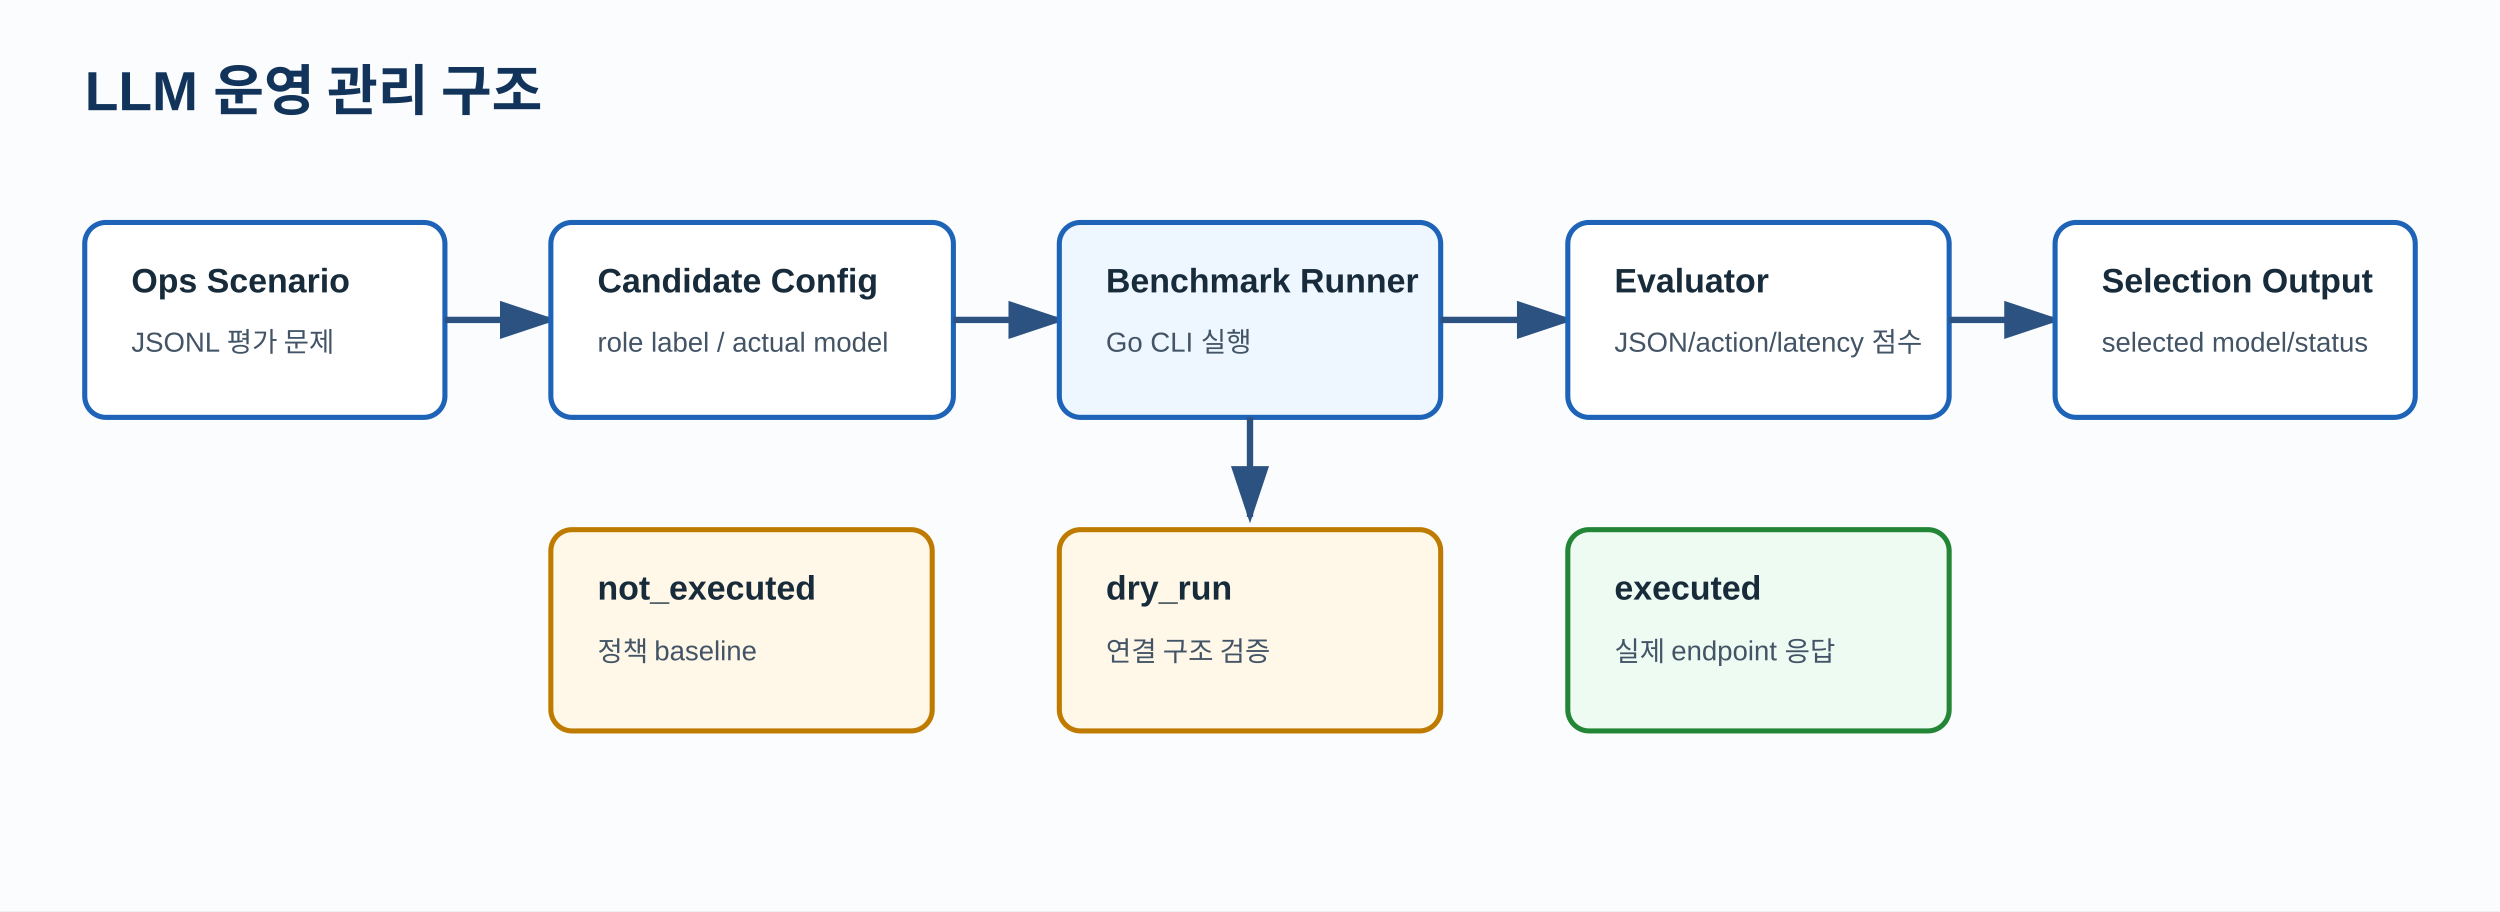
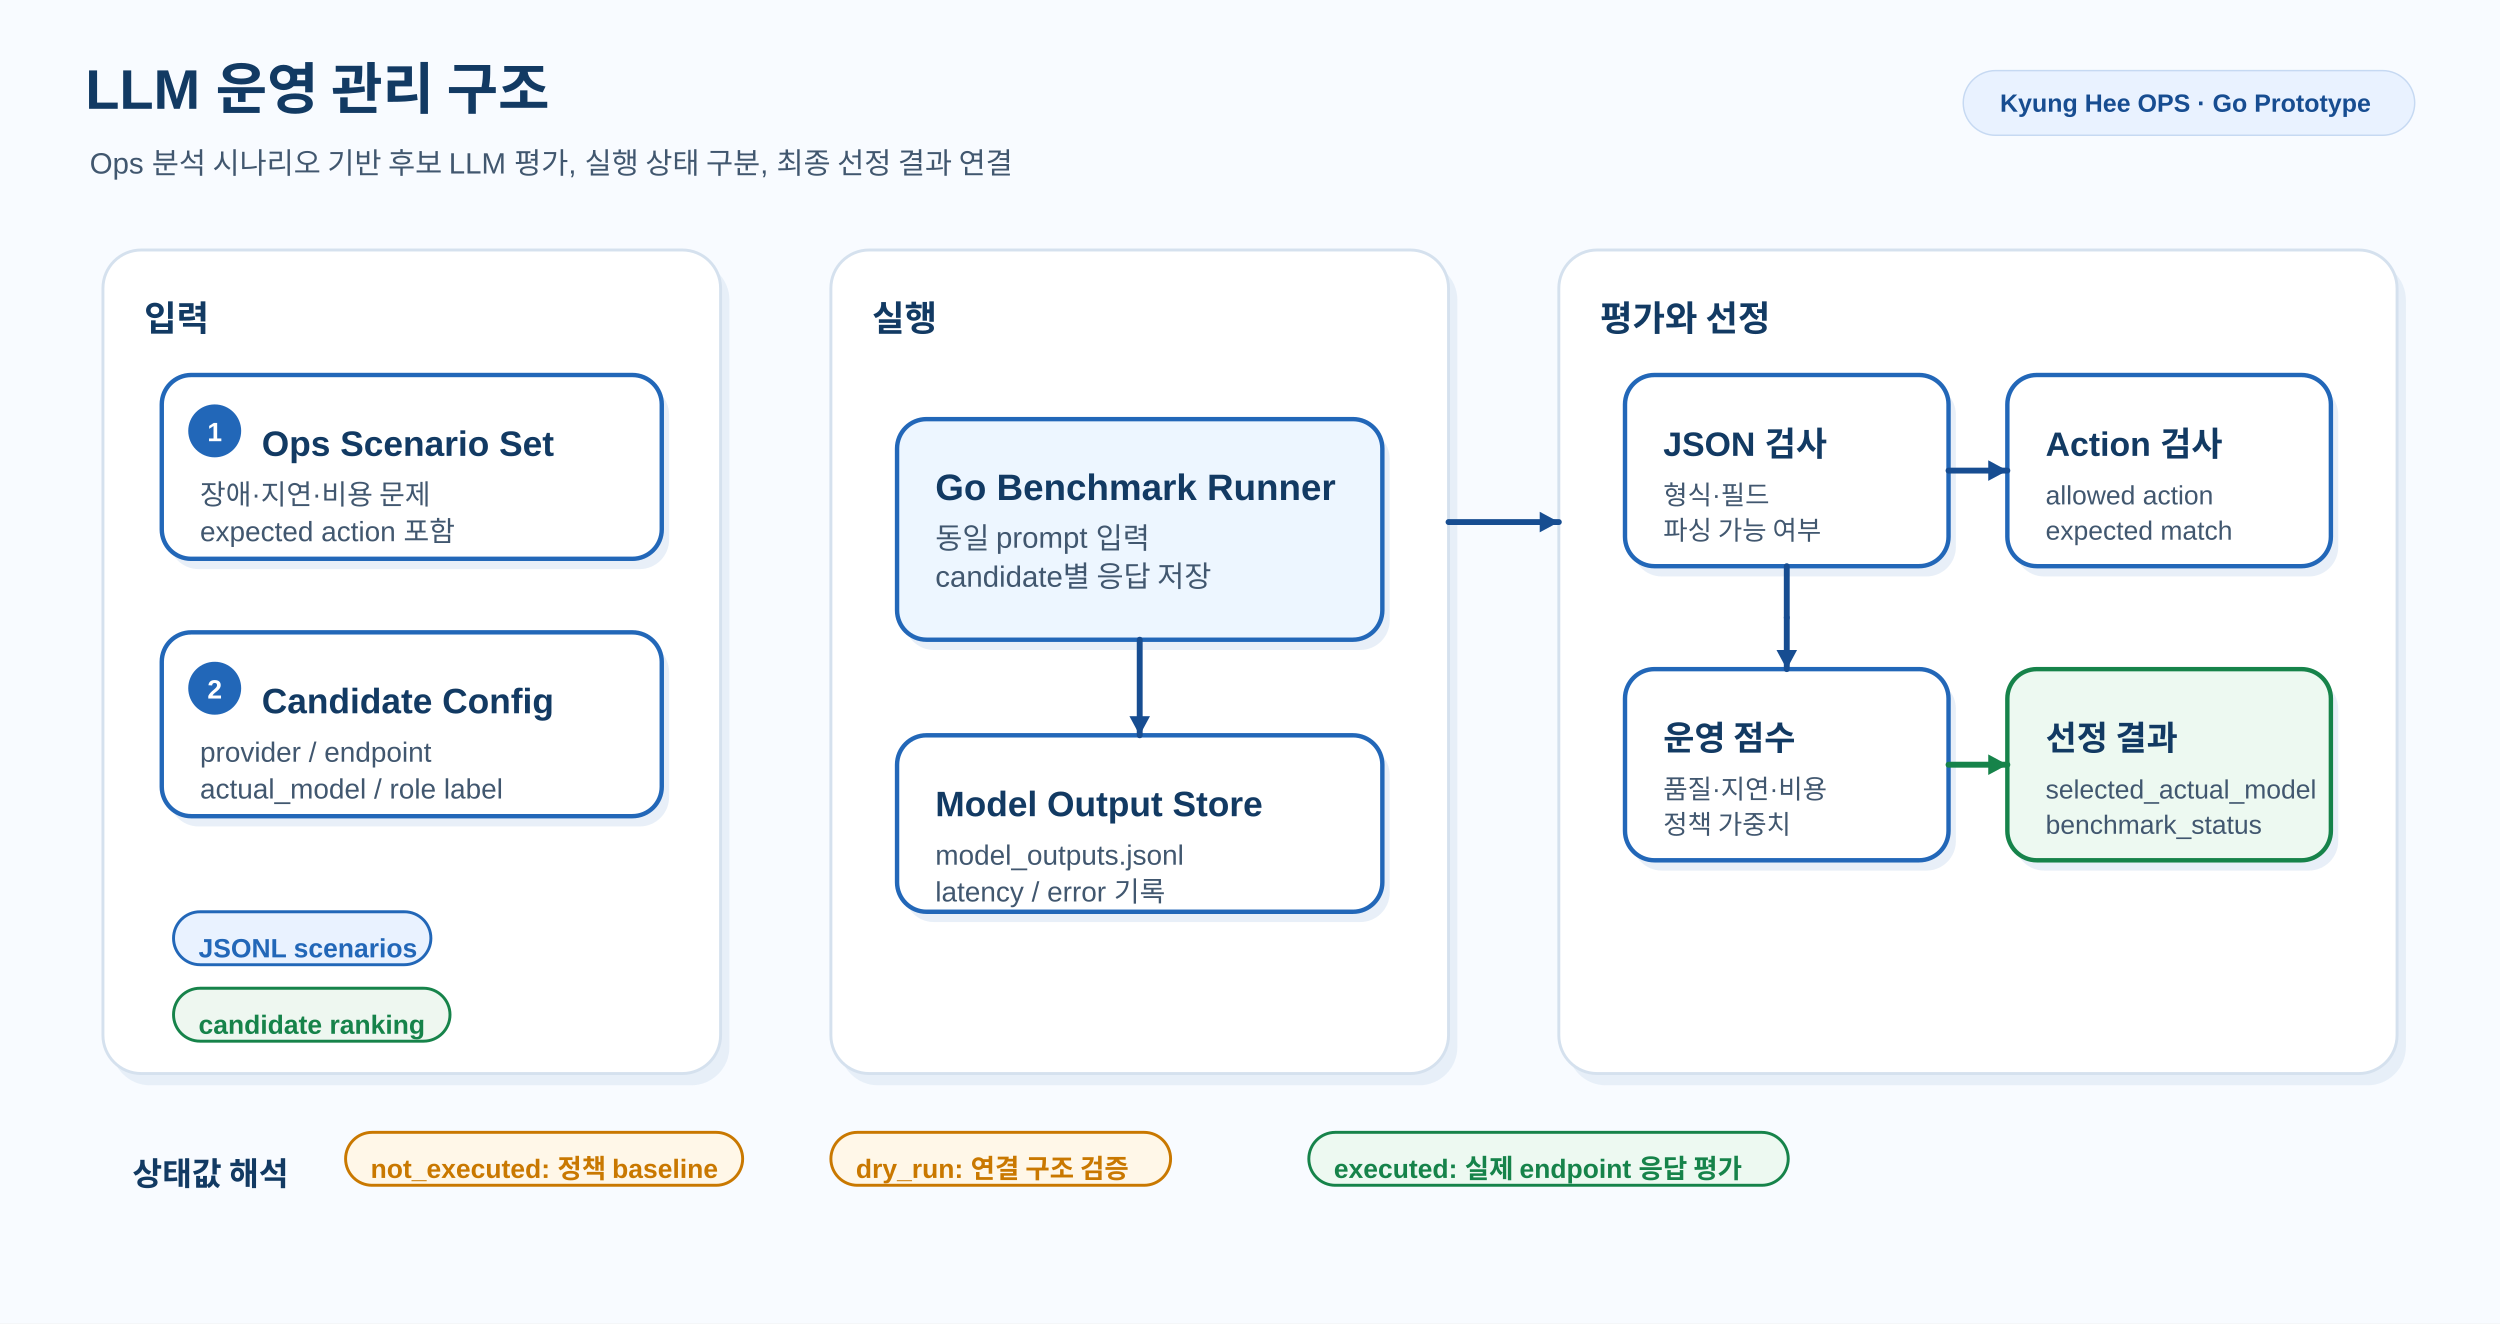
- <svg xmlns="http://www.w3.org/2000/svg" width="1180" height="430" viewBox="0 0 1180 430" role="img" aria-label="LLM 운영 관리 흐름도">
+ <svg xmlns="http://www.w3.org/2000/svg" width="1700" height="900" viewBox="0 0 1700 900">
  <defs>
-     <style>
-       .bg{fill:#fbfcfe}.title{font:700 26px Arial,sans-serif;fill:#12345b}.box{fill:#fff;stroke:#1d63b7;stroke-width:2.4;rx:10}.mode{fill:#eef7ff;stroke:#1d63b7;stroke-width:2.4;rx:10}.ok{fill:#eefbf3;stroke:#238636;stroke-width:2.4;rx:10}.warn{fill:#fff8e8;stroke:#bf7b00;stroke-width:2.4;rx:10}.text{font:700 16px Arial,sans-serif;fill:#172b3a}.small{font:400 13px Arial,sans-serif;fill:#425466}.arrow{stroke:#2c5282;stroke-width:3;fill:none;marker-end:url(#arrow)}
-     </style>
-     <marker id="arrow" markerWidth="10" markerHeight="10" refX="8" refY="3" orient="auto" markerUnits="strokeWidth">
-       <path d="M0,0 L0,6 L9,3 z" fill="#2c5282" />
-     </marker>
+     <filter id="softShadow" x="-20%" y="-20%" width="140%" height="140%">
+       <feDropShadow dx="0" dy="10" stdDeviation="10" flood-color="#1b3c5d" flood-opacity="0.12" />
+     </filter>
  </defs>
-   <rect class="bg" width="1180" height="430" />
-   <text x="40" y="52" class="title">LLM 운영 관리 구조</text>
-   <rect class="box" x="40" y="105" width="170" height="92" />
-   <text x="62" y="138" class="text">Ops Scenario</text>
-   <text x="62" y="166" class="small">JSONL 평가 문제</text>
-   <line class="arrow" x1="210" y1="151" x2="260" y2="151" />
-   <rect class="box" x="260" y="105" width="190" height="92" />
-   <text x="282" y="138" class="text">Candidate Config</text>
-   <text x="282" y="166" class="small">role label / actual model</text>
-   <line class="arrow" x1="450" y1="151" x2="500" y2="151" />
-   <rect class="mode" x="500" y="105" width="180" height="92" />
-   <text x="522" y="138" class="text">Benchmark Runner</text>
-   <text x="522" y="166" class="small">Go CLI 실행</text>
-   <line class="arrow" x1="590" y1="197" x2="590" y2="244" />
-   <rect class="warn" x="260" y="250" width="180" height="95" />
-   <text x="282" y="283" class="text">not_executed</text>
-   <text x="282" y="312" class="small">정책 baseline</text>
-   <rect class="warn" x="500" y="250" width="180" height="95" />
-   <text x="522" y="283" class="text">dry_run</text>
-   <text x="522" y="312" class="small">연결 구조 검증</text>
-   <rect class="ok" x="740" y="250" width="180" height="95" />
-   <text x="762" y="283" class="text">executed</text>
-   <text x="762" y="312" class="small">실제 endpoint 응답</text>
-   <line class="arrow" x1="680" y1="151" x2="740" y2="151" />
-   <rect class="box" x="740" y="105" width="180" height="92" />
-   <text x="762" y="138" class="text">Evaluator</text>
-   <text x="762" y="166" class="small">JSON/action/latency 점수</text>
-   <line class="arrow" x1="920" y1="151" x2="970" y2="151" />
-   <rect class="box" x="970" y="105" width="170" height="92" />
-   <text x="992" y="138" class="text">Selection Output</text>
-   <text x="992" y="166" class="small">selected model/status</text>
+   <rect width="1700" height="900" fill="#f8fbff" />
+   <text x="58" y="74" fill="#123a63" font-family="Malgun Gothic, Pretendard, Noto Sans KR, Arial, sans-serif" font-size="38" font-weight="700" text-anchor="start">LLM 운영 관리 구조</text>
+   <text x="61" y="118" fill="#41576f" font-family="Malgun Gothic, Pretendard, Noto Sans KR, Arial, sans-serif" font-size="20" font-weight="400" text-anchor="start">Ops 분석 시나리오 기반 후보 LLM 평가, 실행 상태 구분, 최종 선정 결과 연결</text>
+   <rect x="1335" y="48" width="307" height="44" rx="22" fill="#e9f2ff" stroke="#c6d9f2" stroke-width="1" />
+   <text x="1360" y="76" fill="#174d91" font-family="Malgun Gothic, Pretendard, Noto Sans KR, Arial, sans-serif" font-size="17" font-weight="700" text-anchor="start">Kyung Hee OPS · Go Prototype</text>
+   <rect x="76" y="178" width="420" height="560" rx="26" fill="#d8e5f3" stroke="#d8e5f3" stroke-width="0" opacity="0.55" />
+   <rect x="70" y="170" width="420" height="560" rx="26" fill="#ffffff" stroke="#d5e1ee" stroke-width="2" />
+   <text x="98" y="225" fill="#123a63" font-family="Malgun Gothic, Pretendard, Noto Sans KR, Arial, sans-serif" font-size="24" font-weight="700" text-anchor="start">입력</text>
+   <rect x="115" y="262" width="340" height="125" rx="20" fill="#dce7f4" stroke="#dce7f4" stroke-width="0" opacity="0.65" />
+   <rect x="110" y="255" width="340" height="125" rx="20" fill="#ffffff" stroke="#2267b8" stroke-width="3" />
+   <circle cx="146" cy="293" r="18" fill="#2267b8" />
+   <text x="146" y="300" fill="#ffffff" font-family="Malgun Gothic, Pretendard, Noto Sans KR, Arial, sans-serif" font-size="18" font-weight="700" text-anchor="middle">1</text>
+   <text x="178" y="310" fill="#123a63" font-family="Malgun Gothic, Pretendard, Noto Sans KR, Arial, sans-serif" font-size="24" font-weight="700" text-anchor="start">Ops Scenario Set</text>
+   <text x="136" y="343" fill="#41576f" font-family="Malgun Gothic, Pretendard, Noto Sans KR, Arial, sans-serif" font-size="19" font-weight="400" text-anchor="start">장애·지연·비용 문제</text>
+   <text x="136" y="368" fill="#41576f" font-family="Malgun Gothic, Pretendard, Noto Sans KR, Arial, sans-serif" font-size="19" font-weight="400" text-anchor="start">expected action 포함</text>
+   <rect x="115" y="437" width="340" height="125" rx="20" fill="#dce7f4" stroke="#dce7f4" stroke-width="0" opacity="0.65" />
+   <rect x="110" y="430" width="340" height="125" rx="20" fill="#ffffff" stroke="#2267b8" stroke-width="3" />
+   <circle cx="146" cy="468" r="18" fill="#2267b8" />
+   <text x="146" y="475" fill="#ffffff" font-family="Malgun Gothic, Pretendard, Noto Sans KR, Arial, sans-serif" font-size="18" font-weight="700" text-anchor="middle">2</text>
+   <text x="178" y="485" fill="#123a63" font-family="Malgun Gothic, Pretendard, Noto Sans KR, Arial, sans-serif" font-size="24" font-weight="700" text-anchor="start">Candidate Config</text>
+   <text x="136" y="518" fill="#41576f" font-family="Malgun Gothic, Pretendard, Noto Sans KR, Arial, sans-serif" font-size="19" font-weight="400" text-anchor="start">provider / endpoint</text>
+   <text x="136" y="543" fill="#41576f" font-family="Malgun Gothic, Pretendard, Noto Sans KR, Arial, sans-serif" font-size="19" font-weight="400" text-anchor="start">actual_model / role label</text>
+   <rect x="118" y="620" width="175" height="36" rx="18" fill="#e9f2ff" stroke="#2267b8" stroke-width="2" />
+   <text x="135" y="651" fill="#2267b8" font-family="Malgun Gothic, Pretendard, Noto Sans KR, Arial, sans-serif" font-size="18" font-weight="700" text-anchor="start">JSONL scenarios</text>
+   <rect x="118" y="672" width="188" height="36" rx="18" fill="#eef7f0" stroke="#16834a" stroke-width="2" />
+   <text x="135" y="703" fill="#16834a" font-family="Malgun Gothic, Pretendard, Noto Sans KR, Arial, sans-serif" font-size="18" font-weight="700" text-anchor="start">candidate ranking</text>
+   <rect x="571" y="178" width="420" height="560" rx="26" fill="#d8e5f3" stroke="#d8e5f3" stroke-width="0" opacity="0.55" />
+   <rect x="565" y="170" width="420" height="560" rx="26" fill="#ffffff" stroke="#d5e1ee" stroke-width="2" />
+   <text x="593" y="225" fill="#123a63" font-family="Malgun Gothic, Pretendard, Noto Sans KR, Arial, sans-serif" font-size="24" font-weight="700" text-anchor="start">실행</text>
+   <rect x="615" y="292" width="330" height="150" rx="20" fill="#dce7f4" stroke="#dce7f4" stroke-width="0" opacity="0.65" />
+   <rect x="610" y="285" width="330" height="150" rx="20" fill="#edf6ff" stroke="#2267b8" stroke-width="3" />
+   <text x="636" y="340" fill="#123a63" font-family="Malgun Gothic, Pretendard, Noto Sans KR, Arial, sans-serif" font-size="25" font-weight="700" text-anchor="start">Go Benchmark Runner</text>
+   <text x="636" y="373" fill="#41576f" font-family="Malgun Gothic, Pretendard, Noto Sans KR, Arial, sans-serif" font-size="20" font-weight="400" text-anchor="start">동일 prompt 입력</text>
+   <text x="636" y="399" fill="#41576f" font-family="Malgun Gothic, Pretendard, Noto Sans KR, Arial, sans-serif" font-size="20" font-weight="400" text-anchor="start">candidate별 응답 저장</text>
+   <rect x="615" y="507" width="330" height="120" rx="20" fill="#dce7f4" stroke="#dce7f4" stroke-width="0" opacity="0.65" />
+   <rect x="610" y="500" width="330" height="120" rx="20" fill="#ffffff" stroke="#2267b8" stroke-width="3" />
+   <text x="636" y="555" fill="#123a63" font-family="Malgun Gothic, Pretendard, Noto Sans KR, Arial, sans-serif" font-size="24" font-weight="700" text-anchor="start">Model Output Store</text>
+   <text x="636" y="588" fill="#41576f" font-family="Malgun Gothic, Pretendard, Noto Sans KR, Arial, sans-serif" font-size="19" font-weight="400" text-anchor="start">model_outputs.jsonl</text>
+   <text x="636" y="613" fill="#41576f" font-family="Malgun Gothic, Pretendard, Noto Sans KR, Arial, sans-serif" font-size="19" font-weight="400" text-anchor="start">latency / error 기록</text>
+   <line x1="775" y1="435" x2="775" y2="500" stroke="#174d91" stroke-width="4" stroke-linecap="round" />
+   <polygon points="775,500 768,487 782,487" fill="#174d91" />
+   <rect x="1066" y="178" width="570" height="560" rx="26" fill="#d8e5f3" stroke="#d8e5f3" stroke-width="0" opacity="0.55" />
+   <rect x="1060" y="170" width="570" height="560" rx="26" fill="#ffffff" stroke="#d5e1ee" stroke-width="2" />
+   <text x="1088" y="225" fill="#123a63" font-family="Malgun Gothic, Pretendard, Noto Sans KR, Arial, sans-serif" font-size="24" font-weight="700" text-anchor="start">평가와 선정</text>
+   <rect x="1110" y="262" width="220" height="130" rx="20" fill="#dce7f4" stroke="#dce7f4" stroke-width="0" opacity="0.65" />
+   <rect x="1105" y="255" width="220" height="130" rx="20" fill="#ffffff" stroke="#2267b8" stroke-width="3" />
+   <text x="1131" y="310" fill="#123a63" font-family="Malgun Gothic, Pretendard, Noto Sans KR, Arial, sans-serif" font-size="23" font-weight="700" text-anchor="start">JSON 검사</text>
+   <text x="1131" y="343" fill="#41576f" font-family="Malgun Gothic, Pretendard, Noto Sans KR, Arial, sans-serif" font-size="18" font-weight="400" text-anchor="start">형식·필드</text>
+   <text x="1131" y="367" fill="#41576f" font-family="Malgun Gothic, Pretendard, Noto Sans KR, Arial, sans-serif" font-size="18" font-weight="400" text-anchor="start">파싱 가능 여부</text>
+   <rect x="1370" y="262" width="220" height="130" rx="20" fill="#dce7f4" stroke="#dce7f4" stroke-width="0" opacity="0.65" />
+   <rect x="1365" y="255" width="220" height="130" rx="20" fill="#ffffff" stroke="#2267b8" stroke-width="3" />
+   <text x="1391" y="310" fill="#123a63" font-family="Malgun Gothic, Pretendard, Noto Sans KR, Arial, sans-serif" font-size="23" font-weight="700" text-anchor="start">Action 검사</text>
+   <text x="1391" y="343" fill="#41576f" font-family="Malgun Gothic, Pretendard, Noto Sans KR, Arial, sans-serif" font-size="18" font-weight="400" text-anchor="start">allowed action</text>
+   <text x="1391" y="367" fill="#41576f" font-family="Malgun Gothic, Pretendard, Noto Sans KR, Arial, sans-serif" font-size="18" font-weight="400" text-anchor="start">expected match</text>
+   <rect x="1110" y="462" width="220" height="130" rx="20" fill="#dce7f4" stroke="#dce7f4" stroke-width="0" opacity="0.65" />
+   <rect x="1105" y="455" width="220" height="130" rx="20" fill="#ffffff" stroke="#2267b8" stroke-width="3" />
+   <text x="1131" y="510" fill="#123a63" font-family="Malgun Gothic, Pretendard, Noto Sans KR, Arial, sans-serif" font-size="23" font-weight="700" text-anchor="start">운영 점수</text>
+   <text x="1131" y="543" fill="#41576f" font-family="Malgun Gothic, Pretendard, Noto Sans KR, Arial, sans-serif" font-size="18" font-weight="400" text-anchor="start">품질·지연·비용</text>
+   <text x="1131" y="567" fill="#41576f" font-family="Malgun Gothic, Pretendard, Noto Sans KR, Arial, sans-serif" font-size="18" font-weight="400" text-anchor="start">정책 가중치</text>
+   <rect x="1370" y="462" width="220" height="130" rx="20" fill="#dce7f4" stroke="#dce7f4" stroke-width="0" opacity="0.65" />
+   <rect x="1365" y="455" width="220" height="130" rx="20" fill="#edf9f1" stroke="#16834a" stroke-width="3" />
+   <text x="1391" y="510" fill="#123a63" font-family="Malgun Gothic, Pretendard, Noto Sans KR, Arial, sans-serif" font-size="23" font-weight="700" text-anchor="start">선정 결과</text>
+   <text x="1391" y="543" fill="#41576f" font-family="Malgun Gothic, Pretendard, Noto Sans KR, Arial, sans-serif" font-size="18" font-weight="400" text-anchor="start">selected_actual_model</text>
+   <text x="1391" y="567" fill="#41576f" font-family="Malgun Gothic, Pretendard, Noto Sans KR, Arial, sans-serif" font-size="18" font-weight="400" text-anchor="start">benchmark_status</text>
+   <line x1="985" y1="355" x2="1060" y2="355" stroke="#174d91" stroke-width="4" stroke-linecap="round" />
+   <polygon points="1060,355 1047,362 1047,348" fill="#174d91" />
+   <line x1="1325" y1="320" x2="1365" y2="320" stroke="#174d91" stroke-width="4" stroke-linecap="round" />
+   <polygon points="1365,320 1352,327 1352,313" fill="#174d91" />
+   <line x1="1215" y1="385" x2="1215" y2="420" stroke="#174d91" stroke-width="4" stroke-linecap="round" />
+   <line x1="1215" y1="420" x2="1215" y2="455" stroke="#174d91" stroke-width="4" stroke-linecap="round" />
+   <polygon points="1215,455 1208,442 1222,442" fill="#174d91" />
+   <line x1="1325" y1="520" x2="1365" y2="520" stroke="#16834a" stroke-width="4" stroke-linecap="round" />
+   <polygon points="1365,520 1352,527 1352,513" fill="#16834a" />
+   <text x="90" y="806" fill="#123a63" font-family="Malgun Gothic, Pretendard, Noto Sans KR, Arial, sans-serif" font-size="22" font-weight="700" text-anchor="start">상태값 해석</text>
+   <rect x="235" y="770" width="270" height="36" rx="18" fill="#fff7e8" stroke="#c97800" stroke-width="2" />
+   <text x="252" y="801" fill="#c97800" font-family="Malgun Gothic, Pretendard, Noto Sans KR, Arial, sans-serif" font-size="18" font-weight="700" text-anchor="start">not_executed: 정책 baseline</text>
+   <rect x="565" y="770" width="231" height="36" rx="18" fill="#fff7e8" stroke="#c97800" stroke-width="2" />
+   <text x="582" y="801" fill="#c97800" font-family="Malgun Gothic, Pretendard, Noto Sans KR, Arial, sans-serif" font-size="18" font-weight="700" text-anchor="start">dry_run: 연결 구조 검증</text>
+   <rect x="890" y="770" width="326" height="36" rx="18" fill="#edf9f1" stroke="#16834a" stroke-width="2" />
+   <text x="907" y="801" fill="#16834a" font-family="Malgun Gothic, Pretendard, Noto Sans KR, Arial, sans-serif" font-size="18" font-weight="700" text-anchor="start">executed: 실제 endpoint 응답 평가</text>
</svg>
